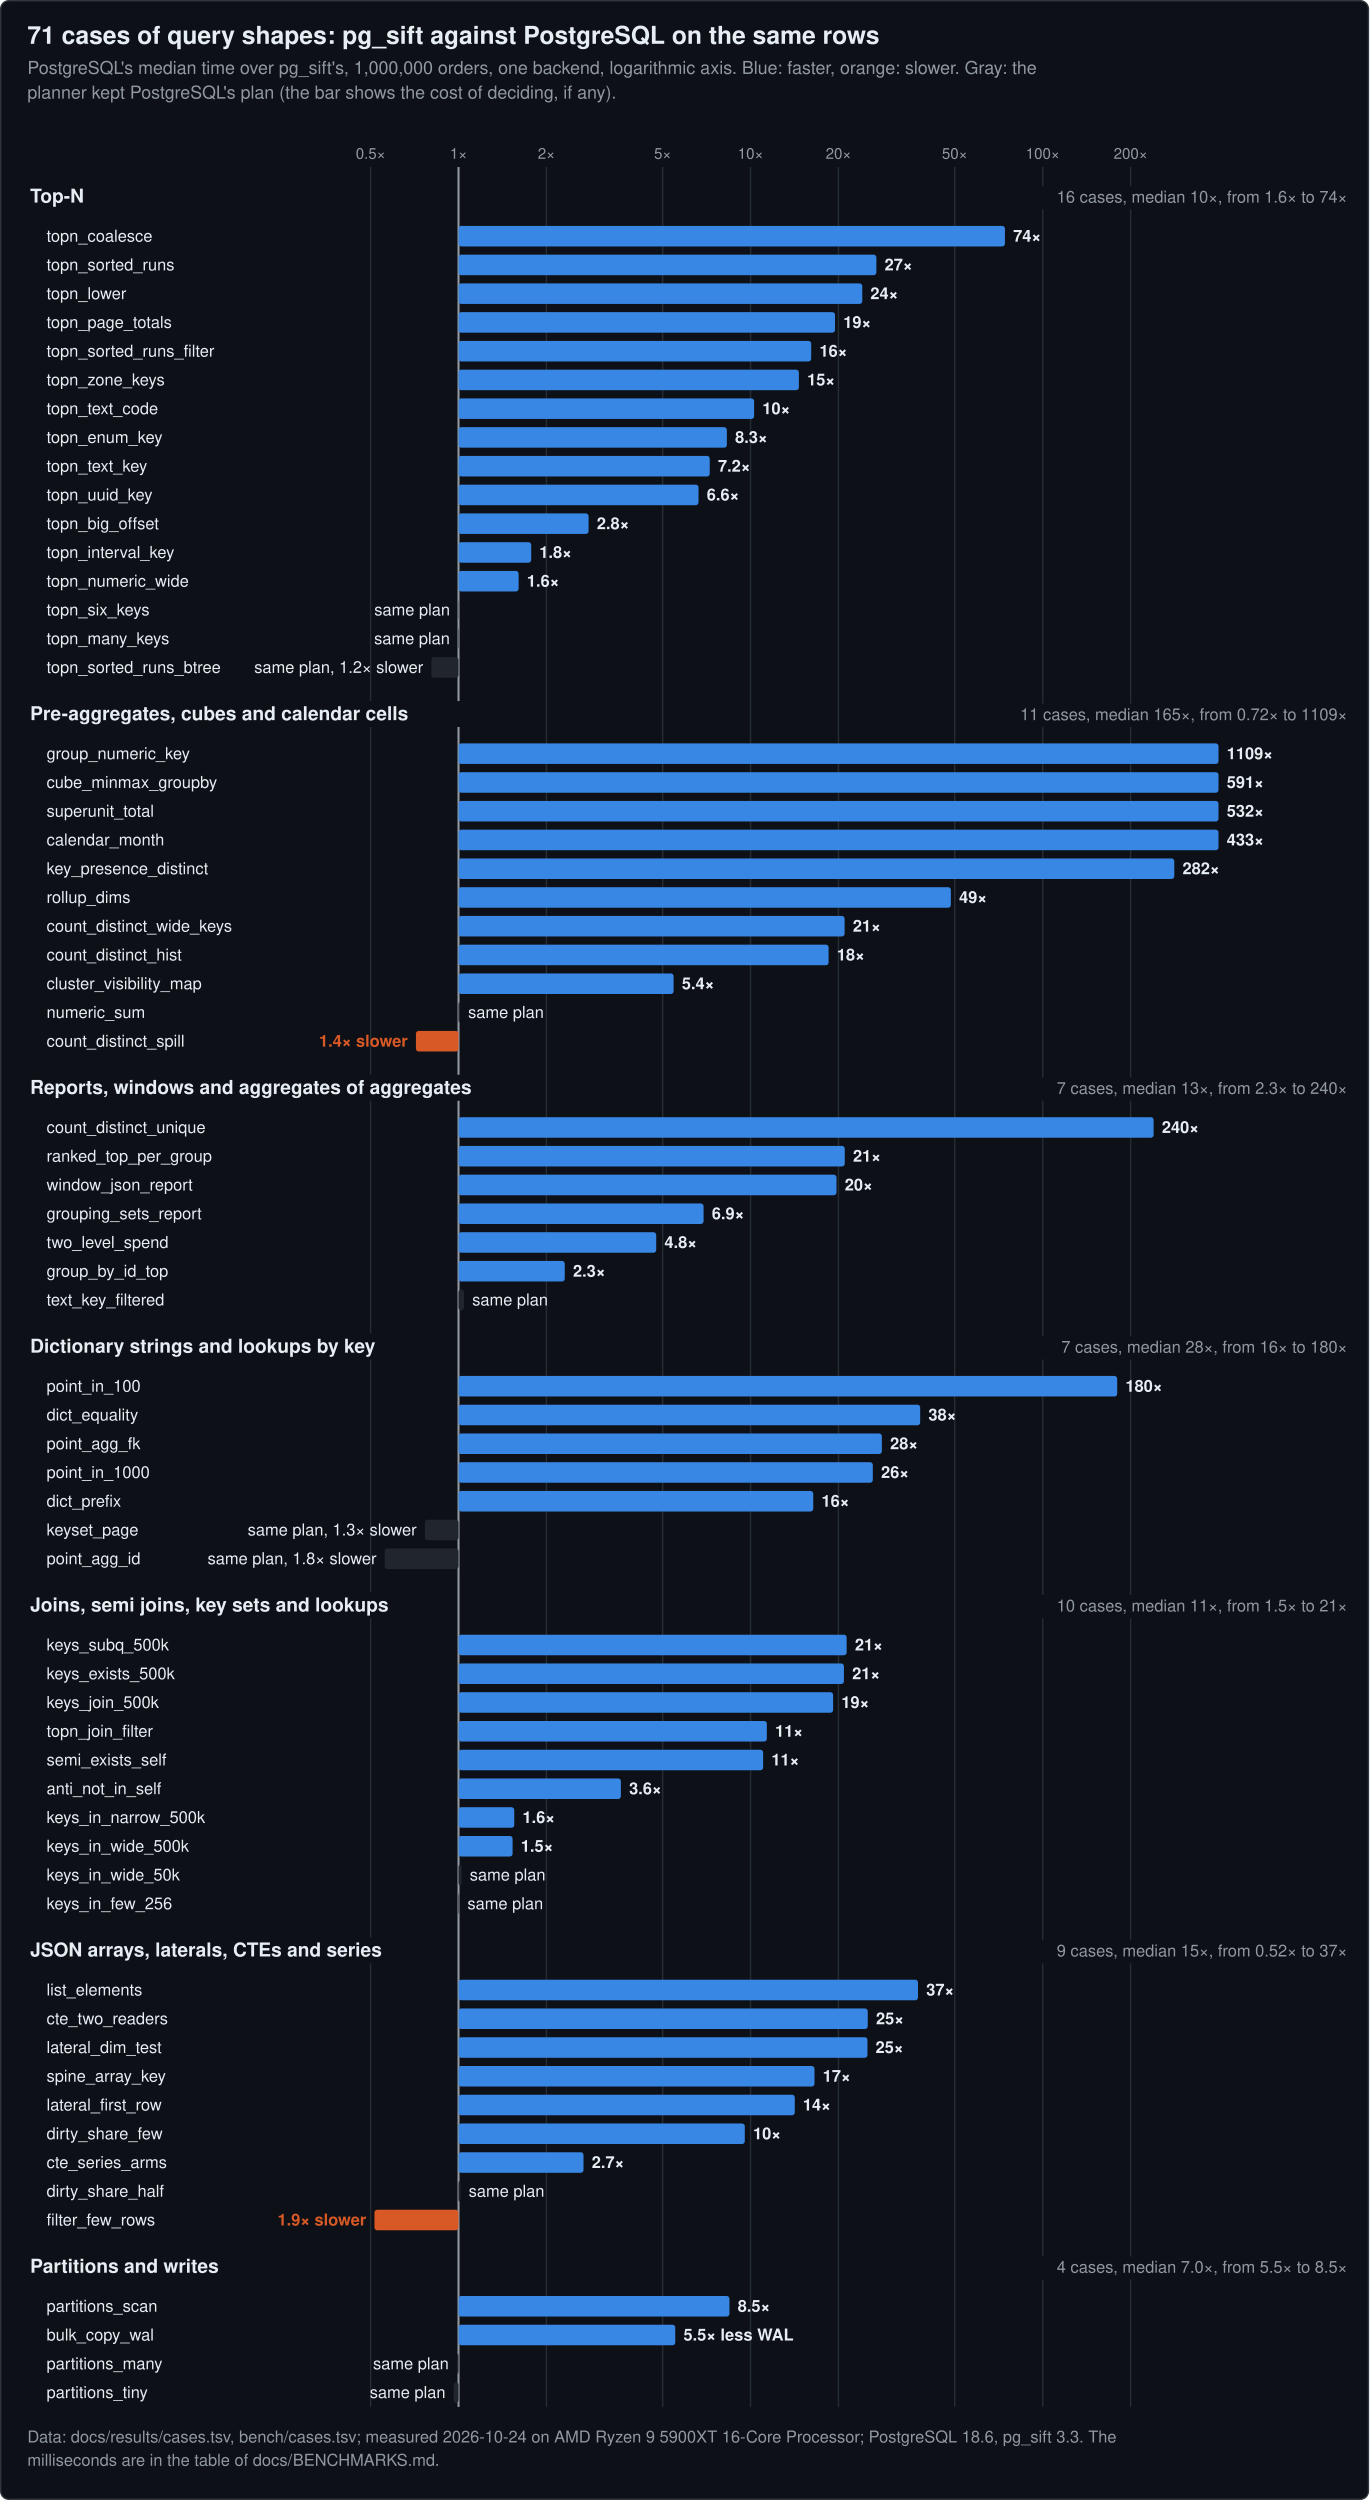
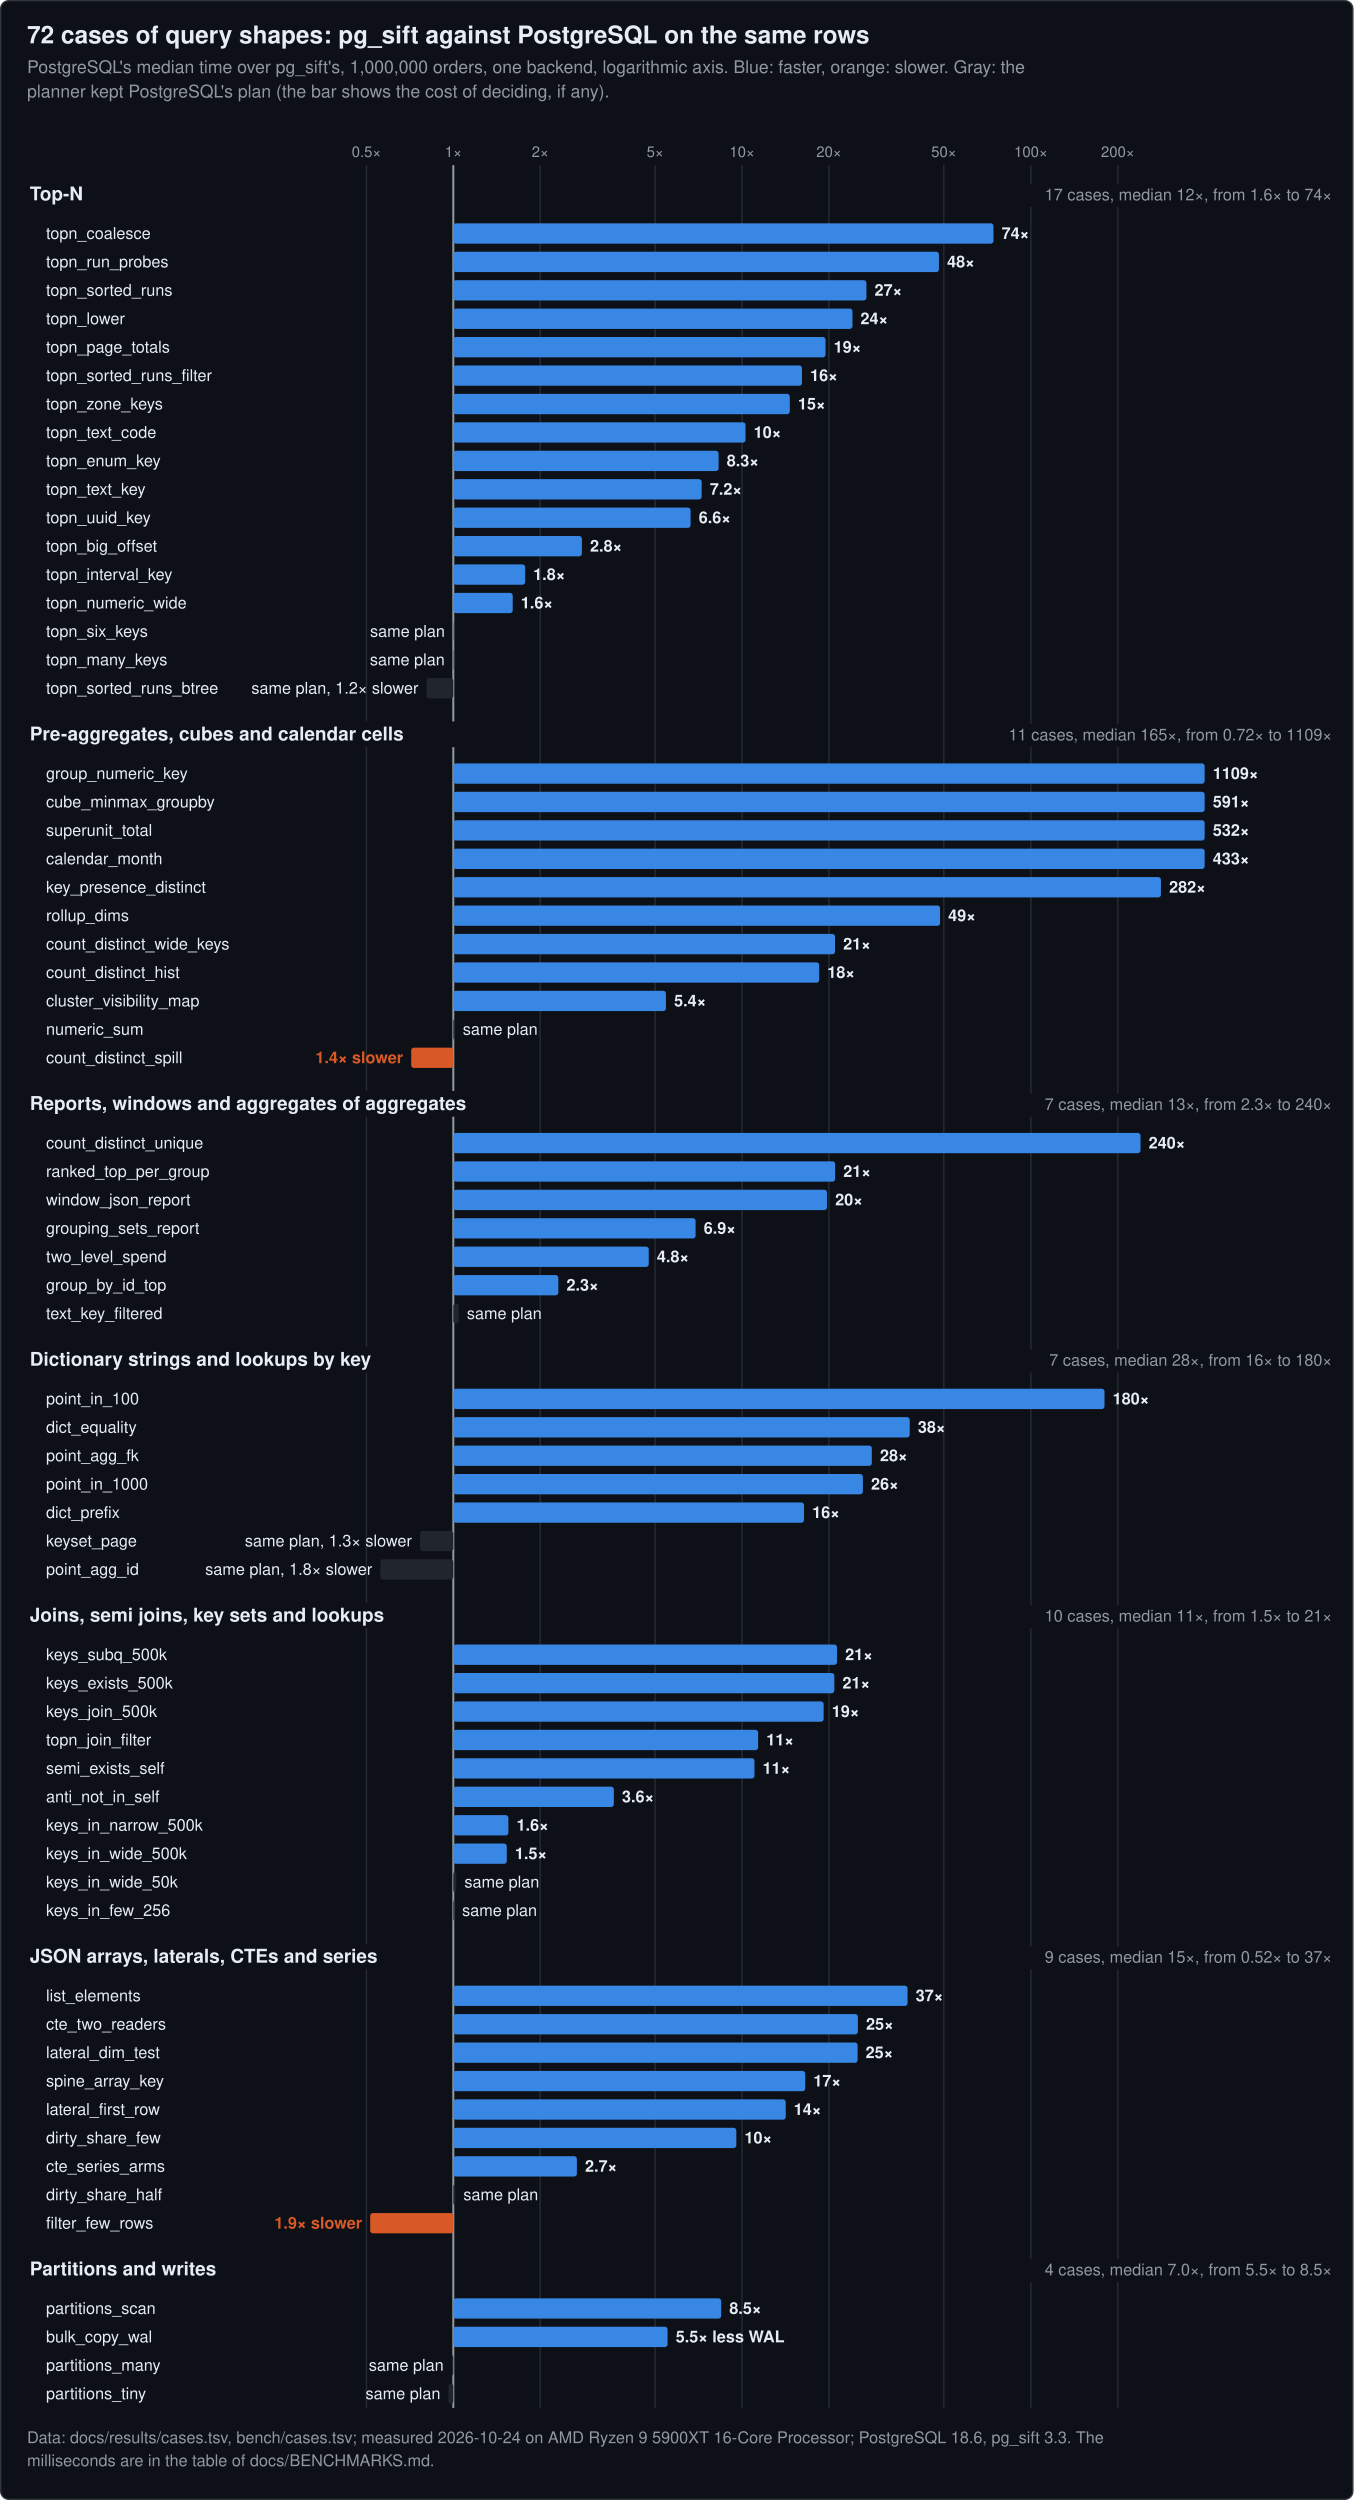
- <svg xmlns="http://www.w3.org/2000/svg" width="1000" height="1826" viewBox="0 0 1000 1826" role="img" aria-labelledby="t d" font-family="Helvetica, Arial, sans-serif">
-   <rect x="0.5" y="0.5" width="999" height="1825" rx="6" fill="#0d1117" stroke="#30363d" />
-   <text x="20" y="32" font-size="18" text-anchor="start" fill="#e6edf3" font-weight="bold">71 cases of query shapes: pg_sift against PostgreSQL on the same rows</text>
+ <svg xmlns="http://www.w3.org/2000/svg" width="1000" height="1847" viewBox="0 0 1000 1847" role="img" aria-labelledby="t d" font-family="Helvetica, Arial, sans-serif">
+   <rect x="0.5" y="0.5" width="999" height="1846" rx="6" fill="#0d1117" stroke="#30363d" />
+   <text x="20" y="32" font-size="18" text-anchor="start" fill="#e6edf3" font-weight="bold">72 cases of query shapes: pg_sift against PostgreSQL on the same rows</text>
  <text x="20" y="54" font-size="13" text-anchor="start" fill="#9198a1">PostgreSQL's median time over pg_sift's, 1,000,000 orders, one backend, logarithmic axis. Blue: faster, orange: slower. Gray: the</text>
  <text x="20" y="72" font-size="13" text-anchor="start" fill="#9198a1">planner kept PostgreSQL's plan (the bar shows the cost of deciding, if any).</text>
-   <line x1="270.7" y1="122" x2="270.7" y2="1758" stroke="#262c34" stroke-width="1" />
+   <line x1="270.7" y1="122" x2="270.7" y2="1779" stroke="#262c34" stroke-width="1" />
  <text x="270.7" y="116" font-size="11" text-anchor="middle" fill="#9198a1">0.5×</text>
-   <line x1="334.9" y1="122" x2="334.9" y2="1758" stroke="#9198a1" stroke-width="1.5" />
+   <line x1="334.9" y1="122" x2="334.9" y2="1779" stroke="#9198a1" stroke-width="1.5" />
  <text x="334.9" y="116" font-size="11" text-anchor="middle" fill="#9198a1">1×</text>
-   <line x1="399.1" y1="122" x2="399.1" y2="1758" stroke="#262c34" stroke-width="1" />
+   <line x1="399.1" y1="122" x2="399.1" y2="1779" stroke="#262c34" stroke-width="1" />
  <text x="399.1" y="116" font-size="11" text-anchor="middle" fill="#9198a1">2×</text>
-   <line x1="484" y1="122" x2="484" y2="1758" stroke="#262c34" stroke-width="1" />
+   <line x1="484" y1="122" x2="484" y2="1779" stroke="#262c34" stroke-width="1" />
  <text x="484" y="116" font-size="11" text-anchor="middle" fill="#9198a1">5×</text>
-   <line x1="548.2" y1="122" x2="548.2" y2="1758" stroke="#262c34" stroke-width="1" />
+   <line x1="548.2" y1="122" x2="548.2" y2="1779" stroke="#262c34" stroke-width="1" />
  <text x="548.2" y="116" font-size="11" text-anchor="middle" fill="#9198a1">10×</text>
-   <line x1="612.4" y1="122" x2="612.4" y2="1758" stroke="#262c34" stroke-width="1" />
+   <line x1="612.4" y1="122" x2="612.4" y2="1779" stroke="#262c34" stroke-width="1" />
  <text x="612.4" y="116" font-size="11" text-anchor="middle" fill="#9198a1">20×</text>
-   <line x1="697.3" y1="122" x2="697.3" y2="1758" stroke="#262c34" stroke-width="1" />
+   <line x1="697.3" y1="122" x2="697.3" y2="1779" stroke="#262c34" stroke-width="1" />
  <text x="697.3" y="116" font-size="11" text-anchor="middle" fill="#9198a1">50×</text>
-   <line x1="761.6" y1="122" x2="761.6" y2="1758" stroke="#262c34" stroke-width="1" />
+   <line x1="761.6" y1="122" x2="761.6" y2="1779" stroke="#262c34" stroke-width="1" />
  <text x="761.6" y="116" font-size="11" text-anchor="middle" fill="#9198a1">100×</text>
-   <line x1="825.8" y1="122" x2="825.8" y2="1758" stroke="#262c34" stroke-width="1" />
+   <line x1="825.8" y1="122" x2="825.8" y2="1779" stroke="#262c34" stroke-width="1" />
  <text x="825.8" y="116" font-size="11" text-anchor="middle" fill="#9198a1">200×</text>
  <rect x="19" y="134" width="45.2" height="19" fill="#0d1117" rx="3" />
  <text x="22" y="148" font-size="14" text-anchor="start" fill="#e6edf3" font-weight="bold">Top-N</text>
  <rect x="725.6" y="136" width="261.4" height="17" fill="#0d1117" rx="3" />
-   <text x="984" y="148" font-size="12" text-anchor="end" fill="#9198a1">16 cases, median 10×, from 1.6× to 74×</text>
+   <text x="984" y="148" font-size="12" text-anchor="end" fill="#9198a1">17 cases, median 12×, from 1.6× to 74×</text>
  <text x="34" y="176.5" font-size="12" text-anchor="start" fill="#e6edf3">topn_coalesce</text>
  <rect x="334.9" y="165" width="399.1" height="15" fill="#3987e5" rx="2" />
  <text x="740" y="176.5" font-size="12" text-anchor="start" fill="#e6edf3" font-weight="bold">74×</text>
-   <text x="34" y="197.5" font-size="12" text-anchor="start" fill="#e6edf3">topn_sorted_runs</text>
-   <rect x="334.9" y="186" width="305.2" height="15" fill="#3987e5" rx="2" />
-   <text x="646.1" y="197.5" font-size="12" text-anchor="start" fill="#e6edf3" font-weight="bold">27×</text>
-   <text x="34" y="218.5" font-size="12" text-anchor="start" fill="#e6edf3">topn_lower</text>
-   <rect x="334.9" y="207" width="294.9" height="15" fill="#3987e5" rx="2" />
-   <text x="635.7" y="218.5" font-size="12" text-anchor="start" fill="#e6edf3" font-weight="bold">24×</text>
-   <text x="34" y="239.5" font-size="12" text-anchor="start" fill="#e6edf3">topn_page_totals</text>
-   <rect x="334.9" y="228" width="275" height="15" fill="#3987e5" rx="2" />
-   <text x="615.9" y="239.5" font-size="12" text-anchor="start" fill="#e6edf3" font-weight="bold">19×</text>
-   <text x="34" y="260.5" font-size="12" text-anchor="start" fill="#e6edf3">topn_sorted_runs_filter</text>
-   <rect x="334.9" y="249" width="257.6" height="15" fill="#3987e5" rx="2" />
-   <text x="598.5" y="260.5" font-size="12" text-anchor="start" fill="#e6edf3" font-weight="bold">16×</text>
-   <text x="34" y="281.5" font-size="12" text-anchor="start" fill="#e6edf3">topn_zone_keys</text>
-   <rect x="334.9" y="270" width="248.6" height="15" fill="#3987e5" rx="2" />
-   <text x="589.5" y="281.5" font-size="12" text-anchor="start" fill="#e6edf3" font-weight="bold">15×</text>
-   <text x="34" y="302.5" font-size="12" text-anchor="start" fill="#e6edf3">topn_text_code</text>
-   <rect x="334.9" y="291" width="215.9" height="15" fill="#3987e5" rx="2" />
-   <text x="556.8" y="302.5" font-size="12" text-anchor="start" fill="#e6edf3" font-weight="bold">10×</text>
-   <text x="34" y="323.5" font-size="12" text-anchor="start" fill="#e6edf3">topn_enum_key</text>
-   <rect x="334.9" y="312" width="196" height="15" fill="#3987e5" rx="2" />
-   <text x="536.9" y="323.5" font-size="12" text-anchor="start" fill="#e6edf3" font-weight="bold">8.3×</text>
-   <text x="34" y="344.5" font-size="12" text-anchor="start" fill="#e6edf3">topn_text_key</text>
-   <rect x="334.9" y="333" width="183.5" height="15" fill="#3987e5" rx="2" />
-   <text x="524.4" y="344.5" font-size="12" text-anchor="start" fill="#e6edf3" font-weight="bold">7.2×</text>
-   <text x="34" y="365.5" font-size="12" text-anchor="start" fill="#e6edf3">topn_uuid_key</text>
-   <rect x="334.9" y="354" width="175.3" height="15" fill="#3987e5" rx="2" />
-   <text x="516.2" y="365.5" font-size="12" text-anchor="start" fill="#e6edf3" font-weight="bold">6.6×</text>
-   <text x="34" y="386.5" font-size="12" text-anchor="start" fill="#e6edf3">topn_big_offset</text>
-   <rect x="334.9" y="375" width="95" height="15" fill="#3987e5" rx="2" />
-   <text x="435.9" y="386.5" font-size="12" text-anchor="start" fill="#e6edf3" font-weight="bold">2.8×</text>
-   <text x="34" y="407.5" font-size="12" text-anchor="start" fill="#e6edf3">topn_interval_key</text>
-   <rect x="334.9" y="396" width="53.1" height="15" fill="#3987e5" rx="2" />
-   <text x="393.9" y="407.5" font-size="12" text-anchor="start" fill="#e6edf3" font-weight="bold">1.8×</text>
-   <text x="34" y="428.5" font-size="12" text-anchor="start" fill="#e6edf3">topn_numeric_wide</text>
-   <rect x="334.9" y="417" width="43.9" height="15" fill="#3987e5" rx="2" />
-   <text x="384.8" y="428.5" font-size="12" text-anchor="start" fill="#e6edf3" font-weight="bold">1.6×</text>
-   <text x="34" y="449.5" font-size="12" text-anchor="start" fill="#e6edf3">topn_six_keys</text>
-   <rect x="334.7" y="438" width="0.2" height="15" fill="#21262d" rx="2" />
-   <text x="328.7" y="449.5" font-size="12" text-anchor="end" fill="#e6edf3">same plan</text>
-   <text x="34" y="470.5" font-size="12" text-anchor="start" fill="#e6edf3">topn_many_keys</text>
-   <rect x="334.6" y="459" width="0.3" height="15" fill="#21262d" rx="2" />
-   <text x="328.6" y="470.5" font-size="12" text-anchor="end" fill="#e6edf3">same plan</text>
-   <text x="34" y="491.5" font-size="12" text-anchor="start" fill="#e6edf3">topn_sorted_runs_btree</text>
-   <rect x="315.1" y="480" width="19.8" height="15" fill="#21262d" rx="2" />
-   <text x="309.1" y="491.5" font-size="12" text-anchor="end" fill="#e6edf3">same plan, 1.2× slower</text>
-   <rect x="19" y="512" width="319.6" height="19" fill="#0d1117" rx="3" />
-   <text x="22" y="526" font-size="14" text-anchor="start" fill="#e6edf3" font-weight="bold">Pre-aggregates, cubes and calendar cells</text>
-   <rect x="698.8" y="514" width="288.2" height="17" fill="#0d1117" rx="3" />
-   <text x="984" y="526" font-size="12" text-anchor="end" fill="#9198a1">11 cases, median 165×, from 0.72× to 1109×</text>
-   <text x="34" y="554.5" font-size="12" text-anchor="start" fill="#e6edf3">group_numeric_key</text>
-   <rect x="334.9" y="543" width="555.1" height="15" fill="#3987e5" rx="2" />
-   <text x="896" y="554.5" font-size="12" text-anchor="start" fill="#e6edf3" font-weight="bold">1109×</text>
-   <text x="34" y="575.5" font-size="12" text-anchor="start" fill="#e6edf3">cube_minmax_groupby</text>
+   <text x="34" y="197.5" font-size="12" text-anchor="start" fill="#e6edf3">topn_run_probes</text>
+   <rect x="334.9" y="186" width="358.8" height="15" fill="#3987e5" rx="2" />
+   <text x="699.7" y="197.5" font-size="12" text-anchor="start" fill="#e6edf3" font-weight="bold">48×</text>
+   <text x="34" y="218.5" font-size="12" text-anchor="start" fill="#e6edf3">topn_sorted_runs</text>
+   <rect x="334.9" y="207" width="305.2" height="15" fill="#3987e5" rx="2" />
+   <text x="646.1" y="218.5" font-size="12" text-anchor="start" fill="#e6edf3" font-weight="bold">27×</text>
+   <text x="34" y="239.5" font-size="12" text-anchor="start" fill="#e6edf3">topn_lower</text>
+   <rect x="334.9" y="228" width="294.9" height="15" fill="#3987e5" rx="2" />
+   <text x="635.7" y="239.5" font-size="12" text-anchor="start" fill="#e6edf3" font-weight="bold">24×</text>
+   <text x="34" y="260.5" font-size="12" text-anchor="start" fill="#e6edf3">topn_page_totals</text>
+   <rect x="334.9" y="249" width="275" height="15" fill="#3987e5" rx="2" />
+   <text x="615.9" y="260.5" font-size="12" text-anchor="start" fill="#e6edf3" font-weight="bold">19×</text>
+   <text x="34" y="281.5" font-size="12" text-anchor="start" fill="#e6edf3">topn_sorted_runs_filter</text>
+   <rect x="334.9" y="270" width="257.6" height="15" fill="#3987e5" rx="2" />
+   <text x="598.5" y="281.5" font-size="12" text-anchor="start" fill="#e6edf3" font-weight="bold">16×</text>
+   <text x="34" y="302.5" font-size="12" text-anchor="start" fill="#e6edf3">topn_zone_keys</text>
+   <rect x="334.9" y="291" width="248.6" height="15" fill="#3987e5" rx="2" />
+   <text x="589.5" y="302.5" font-size="12" text-anchor="start" fill="#e6edf3" font-weight="bold">15×</text>
+   <text x="34" y="323.5" font-size="12" text-anchor="start" fill="#e6edf3">topn_text_code</text>
+   <rect x="334.9" y="312" width="215.9" height="15" fill="#3987e5" rx="2" />
+   <text x="556.8" y="323.5" font-size="12" text-anchor="start" fill="#e6edf3" font-weight="bold">10×</text>
+   <text x="34" y="344.5" font-size="12" text-anchor="start" fill="#e6edf3">topn_enum_key</text>
+   <rect x="334.9" y="333" width="196" height="15" fill="#3987e5" rx="2" />
+   <text x="536.9" y="344.5" font-size="12" text-anchor="start" fill="#e6edf3" font-weight="bold">8.3×</text>
+   <text x="34" y="365.5" font-size="12" text-anchor="start" fill="#e6edf3">topn_text_key</text>
+   <rect x="334.9" y="354" width="183.5" height="15" fill="#3987e5" rx="2" />
+   <text x="524.4" y="365.5" font-size="12" text-anchor="start" fill="#e6edf3" font-weight="bold">7.2×</text>
+   <text x="34" y="386.5" font-size="12" text-anchor="start" fill="#e6edf3">topn_uuid_key</text>
+   <rect x="334.9" y="375" width="175.3" height="15" fill="#3987e5" rx="2" />
+   <text x="516.2" y="386.5" font-size="12" text-anchor="start" fill="#e6edf3" font-weight="bold">6.6×</text>
+   <text x="34" y="407.5" font-size="12" text-anchor="start" fill="#e6edf3">topn_big_offset</text>
+   <rect x="334.9" y="396" width="95" height="15" fill="#3987e5" rx="2" />
+   <text x="435.9" y="407.5" font-size="12" text-anchor="start" fill="#e6edf3" font-weight="bold">2.8×</text>
+   <text x="34" y="428.5" font-size="12" text-anchor="start" fill="#e6edf3">topn_interval_key</text>
+   <rect x="334.9" y="417" width="53.1" height="15" fill="#3987e5" rx="2" />
+   <text x="393.9" y="428.5" font-size="12" text-anchor="start" fill="#e6edf3" font-weight="bold">1.8×</text>
+   <text x="34" y="449.5" font-size="12" text-anchor="start" fill="#e6edf3">topn_numeric_wide</text>
+   <rect x="334.9" y="438" width="43.9" height="15" fill="#3987e5" rx="2" />
+   <text x="384.8" y="449.5" font-size="12" text-anchor="start" fill="#e6edf3" font-weight="bold">1.6×</text>
+   <text x="34" y="470.5" font-size="12" text-anchor="start" fill="#e6edf3">topn_six_keys</text>
+   <rect x="334.7" y="459" width="0.2" height="15" fill="#21262d" rx="2" />
+   <text x="328.7" y="470.5" font-size="12" text-anchor="end" fill="#e6edf3">same plan</text>
+   <text x="34" y="491.5" font-size="12" text-anchor="start" fill="#e6edf3">topn_many_keys</text>
+   <rect x="334.6" y="480" width="0.3" height="15" fill="#21262d" rx="2" />
+   <text x="328.6" y="491.5" font-size="12" text-anchor="end" fill="#e6edf3">same plan</text>
+   <text x="34" y="512.5" font-size="12" text-anchor="start" fill="#e6edf3">topn_sorted_runs_btree</text>
+   <rect x="315.1" y="501" width="19.8" height="15" fill="#21262d" rx="2" />
+   <text x="309.1" y="512.5" font-size="12" text-anchor="end" fill="#e6edf3">same plan, 1.2× slower</text>
+   <rect x="19" y="533" width="319.6" height="19" fill="#0d1117" rx="3" />
+   <text x="22" y="547" font-size="14" text-anchor="start" fill="#e6edf3" font-weight="bold">Pre-aggregates, cubes and calendar cells</text>
+   <rect x="698.8" y="535" width="288.2" height="17" fill="#0d1117" rx="3" />
+   <text x="984" y="547" font-size="12" text-anchor="end" fill="#9198a1">11 cases, median 165×, from 0.72× to 1109×</text>
+   <text x="34" y="575.5" font-size="12" text-anchor="start" fill="#e6edf3">group_numeric_key</text>
  <rect x="334.9" y="564" width="555.1" height="15" fill="#3987e5" rx="2" />
-   <text x="896" y="575.5" font-size="12" text-anchor="start" fill="#e6edf3" font-weight="bold">591×</text>
-   <text x="34" y="596.5" font-size="12" text-anchor="start" fill="#e6edf3">superunit_total</text>
+   <text x="896" y="575.5" font-size="12" text-anchor="start" fill="#e6edf3" font-weight="bold">1109×</text>
+   <text x="34" y="596.5" font-size="12" text-anchor="start" fill="#e6edf3">cube_minmax_groupby</text>
  <rect x="334.9" y="585" width="555.1" height="15" fill="#3987e5" rx="2" />
-   <text x="896" y="596.5" font-size="12" text-anchor="start" fill="#e6edf3" font-weight="bold">532×</text>
-   <text x="34" y="617.5" font-size="12" text-anchor="start" fill="#e6edf3">calendar_month</text>
+   <text x="896" y="596.5" font-size="12" text-anchor="start" fill="#e6edf3" font-weight="bold">591×</text>
+   <text x="34" y="617.5" font-size="12" text-anchor="start" fill="#e6edf3">superunit_total</text>
  <rect x="334.9" y="606" width="555.1" height="15" fill="#3987e5" rx="2" />
-   <text x="896" y="617.5" font-size="12" text-anchor="start" fill="#e6edf3" font-weight="bold">433×</text>
-   <text x="34" y="638.5" font-size="12" text-anchor="start" fill="#e6edf3">key_presence_distinct</text>
-   <rect x="334.9" y="627" width="522.8" height="15" fill="#3987e5" rx="2" />
-   <text x="863.7" y="638.5" font-size="12" text-anchor="start" fill="#e6edf3" font-weight="bold">282×</text>
-   <text x="34" y="659.5" font-size="12" text-anchor="start" fill="#e6edf3">rollup_dims</text>
-   <rect x="334.9" y="648" width="359.6" height="15" fill="#3987e5" rx="2" />
-   <text x="700.5" y="659.5" font-size="12" text-anchor="start" fill="#e6edf3" font-weight="bold">49×</text>
-   <text x="34" y="680.5" font-size="12" text-anchor="start" fill="#e6edf3">count_distinct_wide_keys</text>
-   <rect x="334.9" y="669" width="282" height="15" fill="#3987e5" rx="2" />
-   <text x="622.9" y="680.5" font-size="12" text-anchor="start" fill="#e6edf3" font-weight="bold">21×</text>
-   <text x="34" y="701.5" font-size="12" text-anchor="start" fill="#e6edf3">count_distinct_hist</text>
-   <rect x="334.9" y="690" width="270.3" height="15" fill="#3987e5" rx="2" />
-   <text x="611.2" y="701.5" font-size="12" text-anchor="start" fill="#e6edf3" font-weight="bold">18×</text>
-   <text x="34" y="722.5" font-size="12" text-anchor="start" fill="#e6edf3">cluster_visibility_map</text>
-   <rect x="334.9" y="711" width="157.1" height="15" fill="#3987e5" rx="2" />
-   <text x="498" y="722.5" font-size="12" text-anchor="start" fill="#e6edf3" font-weight="bold">5.4×</text>
-   <text x="34" y="743.5" font-size="12" text-anchor="start" fill="#e6edf3">numeric_sum</text>
-   <rect x="334.9" y="732" width="1" height="15" fill="#21262d" rx="2" />
-   <text x="341.9" y="743.5" font-size="12" text-anchor="start" fill="#e6edf3">same plan</text>
-   <text x="34" y="764.5" font-size="12" text-anchor="start" fill="#e6edf3">count_distinct_spill</text>
-   <rect x="303.8" y="753" width="31.1" height="15" fill="#d95926" rx="2" />
-   <text x="297.8" y="764.5" font-size="12" text-anchor="end" fill="#d95926" font-weight="bold">1.4× slower</text>
-   <rect x="19" y="785" width="358.8" height="19" fill="#0d1117" rx="3" />
-   <text x="22" y="799" font-size="14" text-anchor="start" fill="#e6edf3" font-weight="bold">Reports, windows and aggregates of aggregates</text>
-   <rect x="725.6" y="787" width="261.4" height="17" fill="#0d1117" rx="3" />
-   <text x="984" y="799" font-size="12" text-anchor="end" fill="#9198a1">7 cases, median 13×, from 2.3× to 240×</text>
-   <text x="34" y="827.5" font-size="12" text-anchor="start" fill="#e6edf3">count_distinct_unique</text>
-   <rect x="334.9" y="816" width="507.7" height="15" fill="#3987e5" rx="2" />
-   <text x="848.6" y="827.5" font-size="12" text-anchor="start" fill="#e6edf3" font-weight="bold">240×</text>
-   <text x="34" y="848.5" font-size="12" text-anchor="start" fill="#e6edf3">ranked_top_per_group</text>
-   <rect x="334.9" y="837" width="282.1" height="15" fill="#3987e5" rx="2" />
-   <text x="623" y="848.5" font-size="12" text-anchor="start" fill="#e6edf3" font-weight="bold">21×</text>
-   <text x="34" y="869.5" font-size="12" text-anchor="start" fill="#e6edf3">window_json_report</text>
-   <rect x="334.9" y="858" width="276.1" height="15" fill="#3987e5" rx="2" />
-   <text x="617" y="869.5" font-size="12" text-anchor="start" fill="#e6edf3" font-weight="bold">20×</text>
-   <text x="34" y="890.5" font-size="12" text-anchor="start" fill="#e6edf3">grouping_sets_report</text>
-   <rect x="334.9" y="879" width="179" height="15" fill="#3987e5" rx="2" />
-   <text x="519.9" y="890.5" font-size="12" text-anchor="start" fill="#e6edf3" font-weight="bold">6.9×</text>
-   <text x="34" y="911.5" font-size="12" text-anchor="start" fill="#e6edf3">two_level_spend</text>
-   <rect x="334.9" y="900" width="144.4" height="15" fill="#3987e5" rx="2" />
-   <text x="485.3" y="911.5" font-size="12" text-anchor="start" fill="#e6edf3" font-weight="bold">4.8×</text>
-   <text x="34" y="932.5" font-size="12" text-anchor="start" fill="#e6edf3">group_by_id_top</text>
-   <rect x="334.9" y="921" width="77.6" height="15" fill="#3987e5" rx="2" />
-   <text x="418.5" y="932.5" font-size="12" text-anchor="start" fill="#e6edf3" font-weight="bold">2.3×</text>
-   <text x="34" y="953.5" font-size="12" text-anchor="start" fill="#e6edf3">text_key_filtered</text>
-   <rect x="334.9" y="942" width="4" height="15" fill="#21262d" rx="2" />
-   <text x="344.9" y="953.5" font-size="12" text-anchor="start" fill="#e6edf3">same plan</text>
-   <rect x="19" y="974" width="296.1" height="19" fill="#0d1117" rx="3" />
-   <text x="22" y="988" font-size="14" text-anchor="start" fill="#e6edf3" font-weight="bold">Dictionary strings and lookups by key</text>
-   <rect x="732.4" y="976" width="254.6" height="17" fill="#0d1117" rx="3" />
-   <text x="984" y="988" font-size="12" text-anchor="end" fill="#9198a1">7 cases, median 28×, from 16× to 180×</text>
-   <text x="34" y="1016.5" font-size="12" text-anchor="start" fill="#e6edf3">point_in_100</text>
-   <rect x="334.9" y="1005" width="481.1" height="15" fill="#3987e5" rx="2" />
-   <text x="822" y="1016.5" font-size="12" text-anchor="start" fill="#e6edf3" font-weight="bold">180×</text>
-   <text x="34" y="1037.5" font-size="12" text-anchor="start" fill="#e6edf3">dict_equality</text>
-   <rect x="334.9" y="1026" width="337.2" height="15" fill="#3987e5" rx="2" />
-   <text x="678.1" y="1037.5" font-size="12" text-anchor="start" fill="#e6edf3" font-weight="bold">38×</text>
-   <text x="34" y="1058.5" font-size="12" text-anchor="start" fill="#e6edf3">point_agg_fk</text>
-   <rect x="334.9" y="1047" width="309.2" height="15" fill="#3987e5" rx="2" />
-   <text x="650.1" y="1058.5" font-size="12" text-anchor="start" fill="#e6edf3" font-weight="bold">28×</text>
-   <text x="34" y="1079.5" font-size="12" text-anchor="start" fill="#e6edf3">point_in_1000</text>
-   <rect x="334.9" y="1068" width="302.6" height="15" fill="#3987e5" rx="2" />
-   <text x="643.5" y="1079.5" font-size="12" text-anchor="start" fill="#e6edf3" font-weight="bold">26×</text>
-   <text x="34" y="1100.5" font-size="12" text-anchor="start" fill="#e6edf3">dict_prefix</text>
-   <rect x="334.9" y="1089" width="259.1" height="15" fill="#3987e5" rx="2" />
-   <text x="600" y="1100.5" font-size="12" text-anchor="start" fill="#e6edf3" font-weight="bold">16×</text>
-   <text x="34" y="1121.5" font-size="12" text-anchor="start" fill="#e6edf3">keyset_page</text>
-   <rect x="310.3" y="1110" width="24.6" height="15" fill="#21262d" rx="2" />
-   <text x="304.3" y="1121.5" font-size="12" text-anchor="end" fill="#e6edf3">same plan, 1.3× slower</text>
-   <text x="34" y="1142.5" font-size="12" text-anchor="start" fill="#e6edf3">point_agg_id</text>
-   <rect x="281" y="1131" width="53.9" height="15" fill="#21262d" rx="2" />
-   <text x="275" y="1142.5" font-size="12" text-anchor="end" fill="#e6edf3">same plan, 1.8× slower</text>
-   <rect x="19" y="1163" width="311.8" height="19" fill="#0d1117" rx="3" />
-   <text x="22" y="1177" font-size="14" text-anchor="start" fill="#e6edf3" font-weight="bold">Joins, semi joins, key sets and lookups</text>
-   <rect x="725.6" y="1165" width="261.4" height="17" fill="#0d1117" rx="3" />
-   <text x="984" y="1177" font-size="12" text-anchor="end" fill="#9198a1">10 cases, median 11×, from 1.5× to 21×</text>
-   <text x="34" y="1205.5" font-size="12" text-anchor="start" fill="#e6edf3">keys_subq_500k</text>
-   <rect x="334.9" y="1194" width="283.5" height="15" fill="#3987e5" rx="2" />
-   <text x="624.4" y="1205.5" font-size="12" text-anchor="start" fill="#e6edf3" font-weight="bold">21×</text>
-   <text x="34" y="1226.5" font-size="12" text-anchor="start" fill="#e6edf3">keys_exists_500k</text>
-   <rect x="334.9" y="1215" width="281.5" height="15" fill="#3987e5" rx="2" />
-   <text x="622.4" y="1226.5" font-size="12" text-anchor="start" fill="#e6edf3" font-weight="bold">21×</text>
-   <text x="34" y="1247.5" font-size="12" text-anchor="start" fill="#e6edf3">keys_join_500k</text>
-   <rect x="334.9" y="1236" width="273.6" height="15" fill="#3987e5" rx="2" />
-   <text x="614.5" y="1247.5" font-size="12" text-anchor="start" fill="#e6edf3" font-weight="bold">19×</text>
-   <text x="34" y="1268.5" font-size="12" text-anchor="start" fill="#e6edf3">topn_join_filter</text>
-   <rect x="334.9" y="1257" width="225.2" height="15" fill="#3987e5" rx="2" />
-   <text x="566.1" y="1268.5" font-size="12" text-anchor="start" fill="#e6edf3" font-weight="bold">11×</text>
-   <text x="34" y="1289.5" font-size="12" text-anchor="start" fill="#e6edf3">semi_exists_self</text>
-   <rect x="334.9" y="1278" width="222.5" height="15" fill="#3987e5" rx="2" />
-   <text x="563.4" y="1289.5" font-size="12" text-anchor="start" fill="#e6edf3" font-weight="bold">11×</text>
-   <text x="34" y="1310.5" font-size="12" text-anchor="start" fill="#e6edf3">anti_not_in_self</text>
-   <rect x="334.9" y="1299" width="118.6" height="15" fill="#3987e5" rx="2" />
-   <text x="459.5" y="1310.5" font-size="12" text-anchor="start" fill="#e6edf3" font-weight="bold">3.6×</text>
-   <text x="34" y="1331.5" font-size="12" text-anchor="start" fill="#e6edf3">keys_in_narrow_500k</text>
-   <rect x="334.9" y="1320" width="40.7" height="15" fill="#3987e5" rx="2" />
-   <text x="381.6" y="1331.5" font-size="12" text-anchor="start" fill="#e6edf3" font-weight="bold">1.6×</text>
-   <text x="34" y="1352.5" font-size="12" text-anchor="start" fill="#e6edf3">keys_in_wide_500k</text>
-   <rect x="334.9" y="1341" width="39.5" height="15" fill="#3987e5" rx="2" />
-   <text x="380.4" y="1352.5" font-size="12" text-anchor="start" fill="#e6edf3" font-weight="bold">1.5×</text>
-   <text x="34" y="1373.5" font-size="12" text-anchor="start" fill="#e6edf3">keys_in_wide_50k</text>
-   <rect x="334.9" y="1362" width="2.2" height="15" fill="#21262d" rx="2" />
-   <text x="343.1" y="1373.5" font-size="12" text-anchor="start" fill="#e6edf3">same plan</text>
-   <text x="34" y="1394.5" font-size="12" text-anchor="start" fill="#e6edf3">keys_in_few_256</text>
-   <rect x="334.9" y="1383" width="0.5" height="15" fill="#21262d" rx="2" />
-   <text x="341.4" y="1394.5" font-size="12" text-anchor="start" fill="#e6edf3">same plan</text>
-   <rect x="19" y="1415" width="303.9" height="19" fill="#0d1117" rx="3" />
-   <text x="22" y="1429" font-size="14" text-anchor="start" fill="#e6edf3" font-weight="bold">JSON arrays, laterals, CTEs and series</text>
-   <rect x="725.6" y="1417" width="261.4" height="17" fill="#0d1117" rx="3" />
-   <text x="984" y="1429" font-size="12" text-anchor="end" fill="#9198a1">9 cases, median 15×, from 0.52× to 37×</text>
-   <text x="34" y="1457.5" font-size="12" text-anchor="start" fill="#e6edf3">list_elements</text>
-   <rect x="334.9" y="1446" width="335.6" height="15" fill="#3987e5" rx="2" />
-   <text x="676.5" y="1457.5" font-size="12" text-anchor="start" fill="#e6edf3" font-weight="bold">37×</text>
-   <text x="34" y="1478.5" font-size="12" text-anchor="start" fill="#e6edf3">cte_two_readers</text>
-   <rect x="334.9" y="1467" width="298.9" height="15" fill="#3987e5" rx="2" />
-   <text x="639.8" y="1478.5" font-size="12" text-anchor="start" fill="#e6edf3" font-weight="bold">25×</text>
-   <text x="34" y="1499.5" font-size="12" text-anchor="start" fill="#e6edf3">lateral_dim_test</text>
-   <rect x="334.9" y="1488" width="298.7" height="15" fill="#3987e5" rx="2" />
-   <text x="639.5" y="1499.5" font-size="12" text-anchor="start" fill="#e6edf3" font-weight="bold">25×</text>
-   <text x="34" y="1520.5" font-size="12" text-anchor="start" fill="#e6edf3">spine_array_key</text>
-   <rect x="334.9" y="1509" width="260" height="15" fill="#3987e5" rx="2" />
-   <text x="600.9" y="1520.5" font-size="12" text-anchor="start" fill="#e6edf3" font-weight="bold">17×</text>
-   <text x="34" y="1541.5" font-size="12" text-anchor="start" fill="#e6edf3">lateral_first_row</text>
-   <rect x="334.9" y="1530" width="245.6" height="15" fill="#3987e5" rx="2" />
-   <text x="586.4" y="1541.5" font-size="12" text-anchor="start" fill="#e6edf3" font-weight="bold">14×</text>
-   <text x="34" y="1562.5" font-size="12" text-anchor="start" fill="#e6edf3">dirty_share_few</text>
-   <rect x="334.9" y="1551" width="209.1" height="15" fill="#3987e5" rx="2" />
-   <text x="550" y="1562.5" font-size="12" text-anchor="start" fill="#e6edf3" font-weight="bold">10×</text>
-   <text x="34" y="1583.5" font-size="12" text-anchor="start" fill="#e6edf3">cte_series_arms</text>
-   <rect x="334.9" y="1572" width="91.3" height="15" fill="#3987e5" rx="2" />
-   <text x="432.2" y="1583.5" font-size="12" text-anchor="start" fill="#e6edf3" font-weight="bold">2.7×</text>
-   <text x="34" y="1604.5" font-size="12" text-anchor="start" fill="#e6edf3">dirty_share_half</text>
-   <rect x="334.9" y="1593" width="1.4" height="15" fill="#21262d" rx="2" />
-   <text x="342.3" y="1604.5" font-size="12" text-anchor="start" fill="#e6edf3">same plan</text>
-   <text x="34" y="1625.5" font-size="12" text-anchor="start" fill="#e6edf3">filter_few_rows</text>
-   <rect x="273.5" y="1614" width="61.4" height="15" fill="#d95926" rx="2" />
-   <text x="267.5" y="1625.5" font-size="12" text-anchor="end" fill="#d95926" font-weight="bold">1.9× slower</text>
-   <rect x="19" y="1646" width="170.6" height="19" fill="#0d1117" rx="3" />
-   <text x="22" y="1660" font-size="14" text-anchor="start" fill="#e6edf3" font-weight="bold">Partitions and writes</text>
-   <rect x="718.9" y="1648" width="268.1" height="17" fill="#0d1117" rx="3" />
-   <text x="984" y="1660" font-size="12" text-anchor="end" fill="#9198a1">4 cases, median 7.0×, from 5.5× to 8.5×</text>
-   <text x="34" y="1688.5" font-size="12" text-anchor="start" fill="#e6edf3">partitions_scan</text>
-   <rect x="334.9" y="1677" width="197.9" height="15" fill="#3987e5" rx="2" />
-   <text x="538.8" y="1688.5" font-size="12" text-anchor="start" fill="#e6edf3" font-weight="bold">8.5×</text>
-   <text x="34" y="1709.5" font-size="12" text-anchor="start" fill="#e6edf3">bulk_copy_wal</text>
-   <rect x="334.9" y="1698" width="158.3" height="15" fill="#3987e5" rx="2" />
-   <text x="499.2" y="1709.5" font-size="12" text-anchor="start" fill="#e6edf3" font-weight="bold">5.5× less WAL</text>
-   <text x="34" y="1730.5" font-size="12" text-anchor="start" fill="#e6edf3">partitions_many</text>
-   <rect x="333.8" y="1719" width="1.1" height="15" fill="#21262d" rx="2" />
-   <text x="327.8" y="1730.5" font-size="12" text-anchor="end" fill="#e6edf3">same plan</text>
-   <text x="34" y="1751.5" font-size="12" text-anchor="start" fill="#e6edf3">partitions_tiny</text>
-   <rect x="331.4" y="1740" width="3.5" height="15" fill="#21262d" rx="2" />
-   <text x="325.4" y="1751.5" font-size="12" text-anchor="end" fill="#e6edf3">same plan</text>
-   <text x="20" y="1784" font-size="12" text-anchor="start" fill="#9198a1">Data: docs/results/cases.tsv, bench/cases.tsv; measured 2026-10-24 on AMD Ryzen 9 5900XT 16-Core Processor; PostgreSQL 18.6, pg_sift 3.3. The</text>
-   <text x="20" y="1801" font-size="12" text-anchor="start" fill="#9198a1">milliseconds are in the table of docs/BENCHMARKS.md.</text>
+   <text x="896" y="617.5" font-size="12" text-anchor="start" fill="#e6edf3" font-weight="bold">532×</text>
+   <text x="34" y="638.5" font-size="12" text-anchor="start" fill="#e6edf3">calendar_month</text>
+   <rect x="334.9" y="627" width="555.1" height="15" fill="#3987e5" rx="2" />
+   <text x="896" y="638.5" font-size="12" text-anchor="start" fill="#e6edf3" font-weight="bold">433×</text>
+   <text x="34" y="659.5" font-size="12" text-anchor="start" fill="#e6edf3">key_presence_distinct</text>
+   <rect x="334.9" y="648" width="522.8" height="15" fill="#3987e5" rx="2" />
+   <text x="863.7" y="659.5" font-size="12" text-anchor="start" fill="#e6edf3" font-weight="bold">282×</text>
+   <text x="34" y="680.5" font-size="12" text-anchor="start" fill="#e6edf3">rollup_dims</text>
+   <rect x="334.9" y="669" width="359.6" height="15" fill="#3987e5" rx="2" />
+   <text x="700.5" y="680.5" font-size="12" text-anchor="start" fill="#e6edf3" font-weight="bold">49×</text>
+   <text x="34" y="701.5" font-size="12" text-anchor="start" fill="#e6edf3">count_distinct_wide_keys</text>
+   <rect x="334.9" y="690" width="282" height="15" fill="#3987e5" rx="2" />
+   <text x="622.9" y="701.5" font-size="12" text-anchor="start" fill="#e6edf3" font-weight="bold">21×</text>
+   <text x="34" y="722.5" font-size="12" text-anchor="start" fill="#e6edf3">count_distinct_hist</text>
+   <rect x="334.9" y="711" width="270.3" height="15" fill="#3987e5" rx="2" />
+   <text x="611.2" y="722.5" font-size="12" text-anchor="start" fill="#e6edf3" font-weight="bold">18×</text>
+   <text x="34" y="743.5" font-size="12" text-anchor="start" fill="#e6edf3">cluster_visibility_map</text>
+   <rect x="334.9" y="732" width="157.1" height="15" fill="#3987e5" rx="2" />
+   <text x="498" y="743.5" font-size="12" text-anchor="start" fill="#e6edf3" font-weight="bold">5.4×</text>
+   <text x="34" y="764.5" font-size="12" text-anchor="start" fill="#e6edf3">numeric_sum</text>
+   <rect x="334.9" y="753" width="1" height="15" fill="#21262d" rx="2" />
+   <text x="341.9" y="764.5" font-size="12" text-anchor="start" fill="#e6edf3">same plan</text>
+   <text x="34" y="785.5" font-size="12" text-anchor="start" fill="#e6edf3">count_distinct_spill</text>
+   <rect x="303.8" y="774" width="31.1" height="15" fill="#d95926" rx="2" />
+   <text x="297.8" y="785.5" font-size="12" text-anchor="end" fill="#d95926" font-weight="bold">1.4× slower</text>
+   <rect x="19" y="806" width="358.8" height="19" fill="#0d1117" rx="3" />
+   <text x="22" y="820" font-size="14" text-anchor="start" fill="#e6edf3" font-weight="bold">Reports, windows and aggregates of aggregates</text>
+   <rect x="725.6" y="808" width="261.4" height="17" fill="#0d1117" rx="3" />
+   <text x="984" y="820" font-size="12" text-anchor="end" fill="#9198a1">7 cases, median 13×, from 2.3× to 240×</text>
+   <text x="34" y="848.5" font-size="12" text-anchor="start" fill="#e6edf3">count_distinct_unique</text>
+   <rect x="334.9" y="837" width="507.7" height="15" fill="#3987e5" rx="2" />
+   <text x="848.6" y="848.5" font-size="12" text-anchor="start" fill="#e6edf3" font-weight="bold">240×</text>
+   <text x="34" y="869.5" font-size="12" text-anchor="start" fill="#e6edf3">ranked_top_per_group</text>
+   <rect x="334.9" y="858" width="282.1" height="15" fill="#3987e5" rx="2" />
+   <text x="623" y="869.5" font-size="12" text-anchor="start" fill="#e6edf3" font-weight="bold">21×</text>
+   <text x="34" y="890.5" font-size="12" text-anchor="start" fill="#e6edf3">window_json_report</text>
+   <rect x="334.9" y="879" width="276.1" height="15" fill="#3987e5" rx="2" />
+   <text x="617" y="890.5" font-size="12" text-anchor="start" fill="#e6edf3" font-weight="bold">20×</text>
+   <text x="34" y="911.5" font-size="12" text-anchor="start" fill="#e6edf3">grouping_sets_report</text>
+   <rect x="334.9" y="900" width="179" height="15" fill="#3987e5" rx="2" />
+   <text x="519.9" y="911.5" font-size="12" text-anchor="start" fill="#e6edf3" font-weight="bold">6.9×</text>
+   <text x="34" y="932.5" font-size="12" text-anchor="start" fill="#e6edf3">two_level_spend</text>
+   <rect x="334.9" y="921" width="144.4" height="15" fill="#3987e5" rx="2" />
+   <text x="485.3" y="932.5" font-size="12" text-anchor="start" fill="#e6edf3" font-weight="bold">4.8×</text>
+   <text x="34" y="953.5" font-size="12" text-anchor="start" fill="#e6edf3">group_by_id_top</text>
+   <rect x="334.9" y="942" width="77.6" height="15" fill="#3987e5" rx="2" />
+   <text x="418.5" y="953.5" font-size="12" text-anchor="start" fill="#e6edf3" font-weight="bold">2.3×</text>
+   <text x="34" y="974.5" font-size="12" text-anchor="start" fill="#e6edf3">text_key_filtered</text>
+   <rect x="334.9" y="963" width="4" height="15" fill="#21262d" rx="2" />
+   <text x="344.9" y="974.5" font-size="12" text-anchor="start" fill="#e6edf3">same plan</text>
+   <rect x="19" y="995" width="296.1" height="19" fill="#0d1117" rx="3" />
+   <text x="22" y="1009" font-size="14" text-anchor="start" fill="#e6edf3" font-weight="bold">Dictionary strings and lookups by key</text>
+   <rect x="732.4" y="997" width="254.6" height="17" fill="#0d1117" rx="3" />
+   <text x="984" y="1009" font-size="12" text-anchor="end" fill="#9198a1">7 cases, median 28×, from 16× to 180×</text>
+   <text x="34" y="1037.5" font-size="12" text-anchor="start" fill="#e6edf3">point_in_100</text>
+   <rect x="334.9" y="1026" width="481.1" height="15" fill="#3987e5" rx="2" />
+   <text x="822" y="1037.5" font-size="12" text-anchor="start" fill="#e6edf3" font-weight="bold">180×</text>
+   <text x="34" y="1058.5" font-size="12" text-anchor="start" fill="#e6edf3">dict_equality</text>
+   <rect x="334.9" y="1047" width="337.2" height="15" fill="#3987e5" rx="2" />
+   <text x="678.1" y="1058.5" font-size="12" text-anchor="start" fill="#e6edf3" font-weight="bold">38×</text>
+   <text x="34" y="1079.5" font-size="12" text-anchor="start" fill="#e6edf3">point_agg_fk</text>
+   <rect x="334.9" y="1068" width="309.2" height="15" fill="#3987e5" rx="2" />
+   <text x="650.1" y="1079.5" font-size="12" text-anchor="start" fill="#e6edf3" font-weight="bold">28×</text>
+   <text x="34" y="1100.5" font-size="12" text-anchor="start" fill="#e6edf3">point_in_1000</text>
+   <rect x="334.9" y="1089" width="302.6" height="15" fill="#3987e5" rx="2" />
+   <text x="643.5" y="1100.5" font-size="12" text-anchor="start" fill="#e6edf3" font-weight="bold">26×</text>
+   <text x="34" y="1121.5" font-size="12" text-anchor="start" fill="#e6edf3">dict_prefix</text>
+   <rect x="334.9" y="1110" width="259.1" height="15" fill="#3987e5" rx="2" />
+   <text x="600" y="1121.5" font-size="12" text-anchor="start" fill="#e6edf3" font-weight="bold">16×</text>
+   <text x="34" y="1142.5" font-size="12" text-anchor="start" fill="#e6edf3">keyset_page</text>
+   <rect x="310.3" y="1131" width="24.6" height="15" fill="#21262d" rx="2" />
+   <text x="304.3" y="1142.5" font-size="12" text-anchor="end" fill="#e6edf3">same plan, 1.3× slower</text>
+   <text x="34" y="1163.5" font-size="12" text-anchor="start" fill="#e6edf3">point_agg_id</text>
+   <rect x="281" y="1152" width="53.9" height="15" fill="#21262d" rx="2" />
+   <text x="275" y="1163.5" font-size="12" text-anchor="end" fill="#e6edf3">same plan, 1.8× slower</text>
+   <rect x="19" y="1184" width="311.8" height="19" fill="#0d1117" rx="3" />
+   <text x="22" y="1198" font-size="14" text-anchor="start" fill="#e6edf3" font-weight="bold">Joins, semi joins, key sets and lookups</text>
+   <rect x="725.6" y="1186" width="261.4" height="17" fill="#0d1117" rx="3" />
+   <text x="984" y="1198" font-size="12" text-anchor="end" fill="#9198a1">10 cases, median 11×, from 1.5× to 21×</text>
+   <text x="34" y="1226.5" font-size="12" text-anchor="start" fill="#e6edf3">keys_subq_500k</text>
+   <rect x="334.9" y="1215" width="283.5" height="15" fill="#3987e5" rx="2" />
+   <text x="624.4" y="1226.5" font-size="12" text-anchor="start" fill="#e6edf3" font-weight="bold">21×</text>
+   <text x="34" y="1247.5" font-size="12" text-anchor="start" fill="#e6edf3">keys_exists_500k</text>
+   <rect x="334.9" y="1236" width="281.5" height="15" fill="#3987e5" rx="2" />
+   <text x="622.4" y="1247.5" font-size="12" text-anchor="start" fill="#e6edf3" font-weight="bold">21×</text>
+   <text x="34" y="1268.5" font-size="12" text-anchor="start" fill="#e6edf3">keys_join_500k</text>
+   <rect x="334.9" y="1257" width="273.6" height="15" fill="#3987e5" rx="2" />
+   <text x="614.5" y="1268.5" font-size="12" text-anchor="start" fill="#e6edf3" font-weight="bold">19×</text>
+   <text x="34" y="1289.5" font-size="12" text-anchor="start" fill="#e6edf3">topn_join_filter</text>
+   <rect x="334.9" y="1278" width="225.2" height="15" fill="#3987e5" rx="2" />
+   <text x="566.1" y="1289.5" font-size="12" text-anchor="start" fill="#e6edf3" font-weight="bold">11×</text>
+   <text x="34" y="1310.5" font-size="12" text-anchor="start" fill="#e6edf3">semi_exists_self</text>
+   <rect x="334.9" y="1299" width="222.5" height="15" fill="#3987e5" rx="2" />
+   <text x="563.4" y="1310.5" font-size="12" text-anchor="start" fill="#e6edf3" font-weight="bold">11×</text>
+   <text x="34" y="1331.5" font-size="12" text-anchor="start" fill="#e6edf3">anti_not_in_self</text>
+   <rect x="334.9" y="1320" width="118.6" height="15" fill="#3987e5" rx="2" />
+   <text x="459.5" y="1331.5" font-size="12" text-anchor="start" fill="#e6edf3" font-weight="bold">3.6×</text>
+   <text x="34" y="1352.5" font-size="12" text-anchor="start" fill="#e6edf3">keys_in_narrow_500k</text>
+   <rect x="334.9" y="1341" width="40.7" height="15" fill="#3987e5" rx="2" />
+   <text x="381.6" y="1352.5" font-size="12" text-anchor="start" fill="#e6edf3" font-weight="bold">1.6×</text>
+   <text x="34" y="1373.5" font-size="12" text-anchor="start" fill="#e6edf3">keys_in_wide_500k</text>
+   <rect x="334.9" y="1362" width="39.5" height="15" fill="#3987e5" rx="2" />
+   <text x="380.4" y="1373.5" font-size="12" text-anchor="start" fill="#e6edf3" font-weight="bold">1.5×</text>
+   <text x="34" y="1394.5" font-size="12" text-anchor="start" fill="#e6edf3">keys_in_wide_50k</text>
+   <rect x="334.9" y="1383" width="2.2" height="15" fill="#21262d" rx="2" />
+   <text x="343.1" y="1394.5" font-size="12" text-anchor="start" fill="#e6edf3">same plan</text>
+   <text x="34" y="1415.5" font-size="12" text-anchor="start" fill="#e6edf3">keys_in_few_256</text>
+   <rect x="334.9" y="1404" width="0.5" height="15" fill="#21262d" rx="2" />
+   <text x="341.4" y="1415.5" font-size="12" text-anchor="start" fill="#e6edf3">same plan</text>
+   <rect x="19" y="1436" width="303.9" height="19" fill="#0d1117" rx="3" />
+   <text x="22" y="1450" font-size="14" text-anchor="start" fill="#e6edf3" font-weight="bold">JSON arrays, laterals, CTEs and series</text>
+   <rect x="725.6" y="1438" width="261.4" height="17" fill="#0d1117" rx="3" />
+   <text x="984" y="1450" font-size="12" text-anchor="end" fill="#9198a1">9 cases, median 15×, from 0.52× to 37×</text>
+   <text x="34" y="1478.5" font-size="12" text-anchor="start" fill="#e6edf3">list_elements</text>
+   <rect x="334.9" y="1467" width="335.6" height="15" fill="#3987e5" rx="2" />
+   <text x="676.5" y="1478.5" font-size="12" text-anchor="start" fill="#e6edf3" font-weight="bold">37×</text>
+   <text x="34" y="1499.5" font-size="12" text-anchor="start" fill="#e6edf3">cte_two_readers</text>
+   <rect x="334.9" y="1488" width="298.9" height="15" fill="#3987e5" rx="2" />
+   <text x="639.8" y="1499.5" font-size="12" text-anchor="start" fill="#e6edf3" font-weight="bold">25×</text>
+   <text x="34" y="1520.5" font-size="12" text-anchor="start" fill="#e6edf3">lateral_dim_test</text>
+   <rect x="334.9" y="1509" width="298.7" height="15" fill="#3987e5" rx="2" />
+   <text x="639.5" y="1520.5" font-size="12" text-anchor="start" fill="#e6edf3" font-weight="bold">25×</text>
+   <text x="34" y="1541.5" font-size="12" text-anchor="start" fill="#e6edf3">spine_array_key</text>
+   <rect x="334.9" y="1530" width="260" height="15" fill="#3987e5" rx="2" />
+   <text x="600.9" y="1541.5" font-size="12" text-anchor="start" fill="#e6edf3" font-weight="bold">17×</text>
+   <text x="34" y="1562.5" font-size="12" text-anchor="start" fill="#e6edf3">lateral_first_row</text>
+   <rect x="334.9" y="1551" width="245.6" height="15" fill="#3987e5" rx="2" />
+   <text x="586.4" y="1562.5" font-size="12" text-anchor="start" fill="#e6edf3" font-weight="bold">14×</text>
+   <text x="34" y="1583.5" font-size="12" text-anchor="start" fill="#e6edf3">dirty_share_few</text>
+   <rect x="334.9" y="1572" width="209.1" height="15" fill="#3987e5" rx="2" />
+   <text x="550" y="1583.5" font-size="12" text-anchor="start" fill="#e6edf3" font-weight="bold">10×</text>
+   <text x="34" y="1604.5" font-size="12" text-anchor="start" fill="#e6edf3">cte_series_arms</text>
+   <rect x="334.9" y="1593" width="91.3" height="15" fill="#3987e5" rx="2" />
+   <text x="432.2" y="1604.5" font-size="12" text-anchor="start" fill="#e6edf3" font-weight="bold">2.7×</text>
+   <text x="34" y="1625.5" font-size="12" text-anchor="start" fill="#e6edf3">dirty_share_half</text>
+   <rect x="334.9" y="1614" width="1.4" height="15" fill="#21262d" rx="2" />
+   <text x="342.3" y="1625.5" font-size="12" text-anchor="start" fill="#e6edf3">same plan</text>
+   <text x="34" y="1646.5" font-size="12" text-anchor="start" fill="#e6edf3">filter_few_rows</text>
+   <rect x="273.5" y="1635" width="61.4" height="15" fill="#d95926" rx="2" />
+   <text x="267.5" y="1646.5" font-size="12" text-anchor="end" fill="#d95926" font-weight="bold">1.9× slower</text>
+   <rect x="19" y="1667" width="170.6" height="19" fill="#0d1117" rx="3" />
+   <text x="22" y="1681" font-size="14" text-anchor="start" fill="#e6edf3" font-weight="bold">Partitions and writes</text>
+   <rect x="718.9" y="1669" width="268.1" height="17" fill="#0d1117" rx="3" />
+   <text x="984" y="1681" font-size="12" text-anchor="end" fill="#9198a1">4 cases, median 7.0×, from 5.5× to 8.5×</text>
+   <text x="34" y="1709.5" font-size="12" text-anchor="start" fill="#e6edf3">partitions_scan</text>
+   <rect x="334.9" y="1698" width="197.9" height="15" fill="#3987e5" rx="2" />
+   <text x="538.8" y="1709.5" font-size="12" text-anchor="start" fill="#e6edf3" font-weight="bold">8.5×</text>
+   <text x="34" y="1730.5" font-size="12" text-anchor="start" fill="#e6edf3">bulk_copy_wal</text>
+   <rect x="334.9" y="1719" width="158.3" height="15" fill="#3987e5" rx="2" />
+   <text x="499.2" y="1730.5" font-size="12" text-anchor="start" fill="#e6edf3" font-weight="bold">5.5× less WAL</text>
+   <text x="34" y="1751.5" font-size="12" text-anchor="start" fill="#e6edf3">partitions_many</text>
+   <rect x="333.8" y="1740" width="1.1" height="15" fill="#21262d" rx="2" />
+   <text x="327.8" y="1751.5" font-size="12" text-anchor="end" fill="#e6edf3">same plan</text>
+   <text x="34" y="1772.5" font-size="12" text-anchor="start" fill="#e6edf3">partitions_tiny</text>
+   <rect x="331.4" y="1761" width="3.5" height="15" fill="#21262d" rx="2" />
+   <text x="325.4" y="1772.5" font-size="12" text-anchor="end" fill="#e6edf3">same plan</text>
+   <text x="20" y="1805" font-size="12" text-anchor="start" fill="#9198a1">Data: docs/results/cases.tsv, bench/cases.tsv; measured 2026-10-24 on AMD Ryzen 9 5900XT 16-Core Processor; PostgreSQL 18.6, pg_sift 3.3. The</text>
+   <text x="20" y="1822" font-size="12" text-anchor="start" fill="#9198a1">milliseconds are in the table of docs/BENCHMARKS.md.</text>
</svg>
